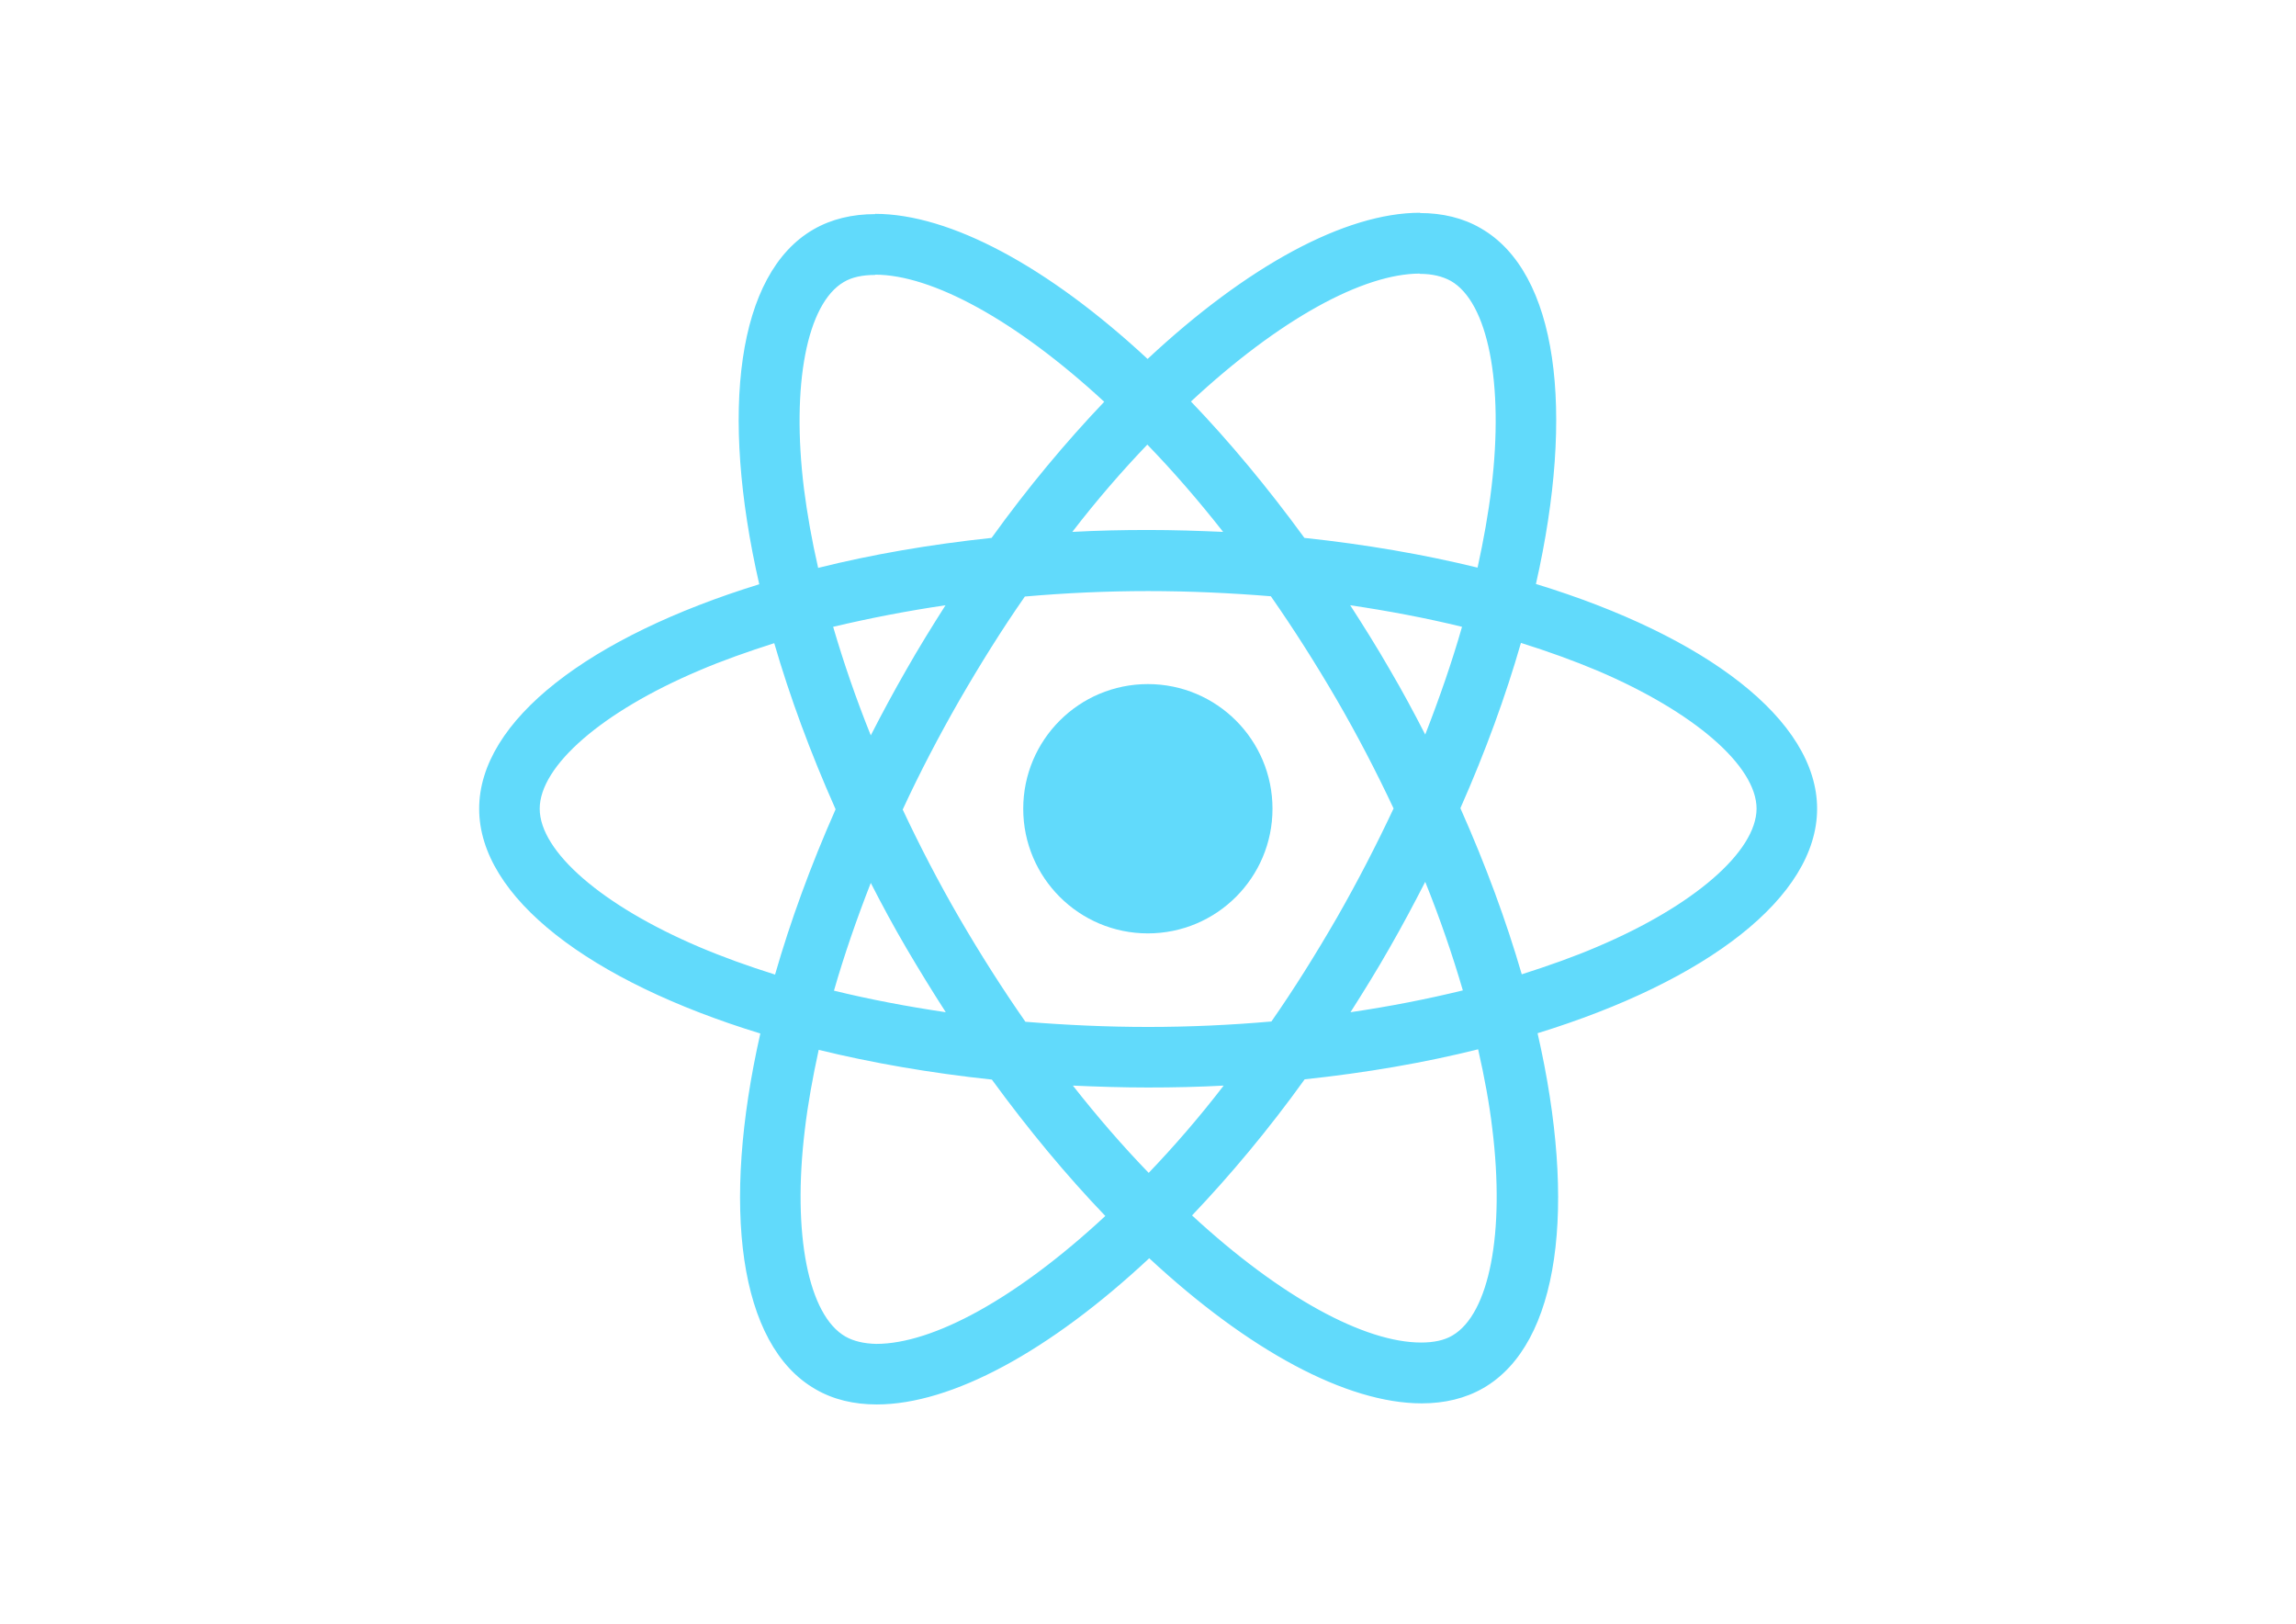
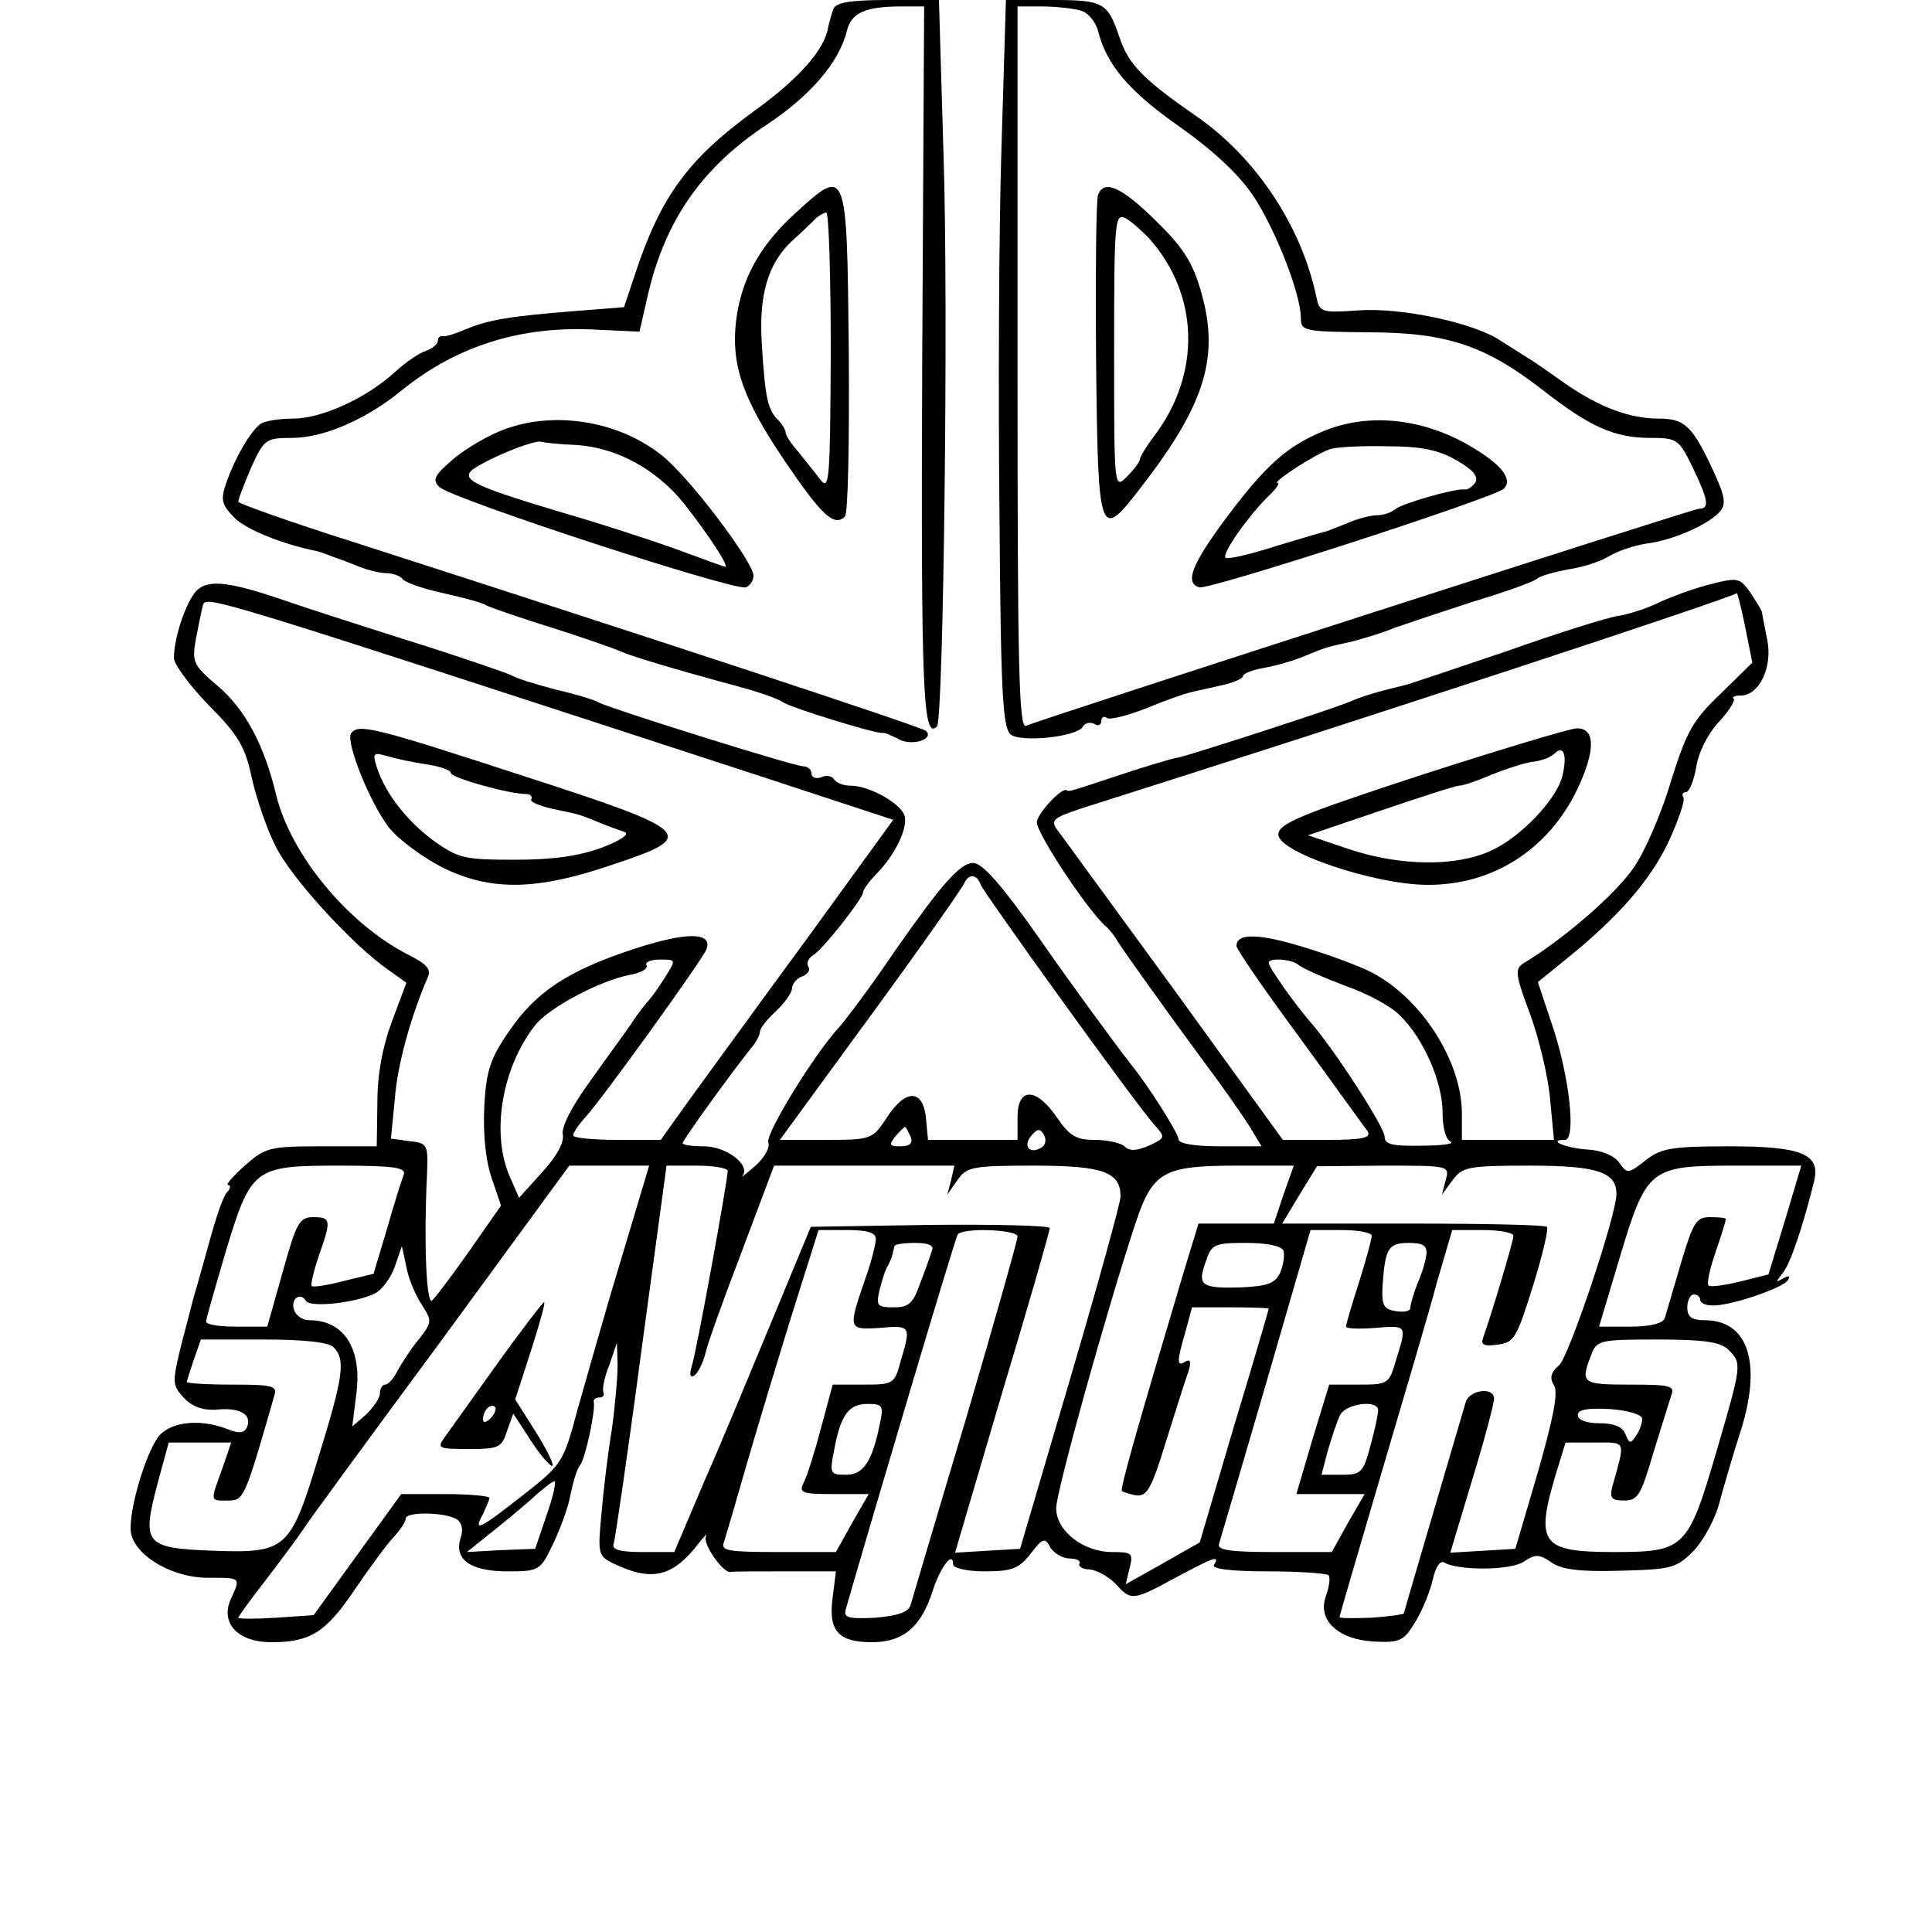
- <svg xmlns="http://www.w3.org/2000/svg" viewBox="0 0 841.9 595.3">
-   <g fill="#61DAFB">
-     <path d="M666.3 296.5c0-32.5-40.7-63.3-103.1-82.4 14.4-63.6 8-114.2-20.2-130.4-6.5-3.8-14.1-5.6-22.4-5.6v22.3c4.6 0 8.3.9 11.4 2.6 13.6 7.8 19.5 37.5 14.9 75.7-1.1 9.4-2.9 19.3-5.1 29.4-19.6-4.8-41-8.5-63.5-10.9-13.5-18.5-27.5-35.3-41.6-50 32.6-30.3 63.2-46.9 84-46.9V78c-27.5 0-63.5 19.6-99.9 53.6-36.4-33.8-72.4-53.2-99.9-53.2v22.3c20.7 0 51.4 16.5 84 46.6-14 14.7-28 31.4-41.3 49.9-22.6 2.4-44 6.1-63.6 11-2.3-10-4-19.7-5.2-29-4.7-38.2 1.1-67.9 14.6-75.8 3-1.8 6.9-2.6 11.5-2.6V78.5c-8.4 0-16 1.8-22.6 5.6-28.1 16.2-34.4 66.7-19.9 130.1-62.2 19.2-102.7 49.9-102.7 82.3 0 32.5 40.7 63.3 103.1 82.4-14.4 63.6-8 114.2 20.2 130.4 6.5 3.8 14.1 5.6 22.5 5.6 27.5 0 63.5-19.6 99.9-53.6 36.4 33.8 72.4 53.2 99.9 53.2 8.4 0 16-1.8 22.6-5.6 28.1-16.2 34.4-66.7 19.9-130.1 62-19.1 102.5-49.9 102.5-82.3zm-130.2-66.7c-3.7 12.9-8.3 26.2-13.5 39.5-4.1-8-8.4-16-13.1-24-4.6-8-9.5-15.8-14.4-23.4 14.2 2.1 27.9 4.7 41 7.9zm-45.8 106.5c-7.8 13.5-15.8 26.3-24.1 38.2-14.9 1.3-30 2-45.2 2-15.1 0-30.2-.7-45-1.9-8.3-11.9-16.4-24.6-24.2-38-7.6-13.1-14.5-26.4-20.8-39.8 6.2-13.4 13.2-26.8 20.7-39.9 7.8-13.5 15.8-26.3 24.1-38.2 14.9-1.3 30-2 45.2-2 15.1 0 30.2.7 45 1.9 8.3 11.9 16.4 24.6 24.2 38 7.6 13.1 14.5 26.4 20.8 39.8-6.3 13.4-13.2 26.8-20.7 39.9zm32.3-13c5.4 13.4 10 26.8 13.8 39.8-13.1 3.2-26.9 5.9-41.2 8 4.9-7.7 9.8-15.6 14.4-23.7 4.6-8 8.9-16.1 13-24.1zM421.2 430c-9.3-9.6-18.6-20.3-27.8-32 9 .4 18.2.7 27.5.7 9.4 0 18.7-.2 27.8-.7-9 11.7-18.3 22.4-27.5 32zm-74.4-58.9c-14.2-2.1-27.9-4.7-41-7.9 3.7-12.9 8.3-26.2 13.5-39.5 4.1 8 8.4 16 13.1 24 4.7 8 9.5 15.8 14.4 23.4zM420.7 163c9.3 9.6 18.6 20.3 27.8 32-9-.4-18.2-.7-27.5-.7-9.4 0-18.7.2-27.8.7 9-11.7 18.3-22.4 27.5-32zm-74 58.9c-4.9 7.7-9.8 15.6-14.4 23.7-4.6 8-8.9 16-13 24-5.4-13.4-10-26.8-13.8-39.8 13.1-3.1 26.9-5.8 41.2-7.9zm-90.5 125.2c-35.4-15.1-58.3-34.9-58.3-50.6 0-15.7 22.9-35.6 58.3-50.6 8.6-3.7 18-7 27.7-10.1 5.7 19.6 13.2 40 22.5 60.9-9.2 20.8-16.6 41.1-22.2 60.6-9.9-3.1-19.3-6.5-28-10.2zM310 490c-13.6-7.8-19.5-37.5-14.9-75.7 1.1-9.4 2.9-19.3 5.1-29.4 19.6 4.8 41 8.5 63.5 10.9 13.5 18.5 27.5 35.3 41.6 50-32.6 30.3-63.2 46.9-84 46.9-4.5-.1-8.3-1-11.3-2.7zm237.2-76.2c4.7 38.2-1.1 67.9-14.6 75.8-3 1.8-6.9 2.6-11.5 2.6-20.7 0-51.4-16.5-84-46.6 14-14.7 28-31.4 41.3-49.9 22.6-2.4 44-6.1 63.6-11 2.3 10.1 4.1 19.8 5.2 29.1zm38.5-66.7c-8.6 3.7-18 7-27.7 10.1-5.7-19.6-13.2-40-22.5-60.9 9.2-20.8 16.6-41.1 22.2-60.6 9.9 3.1 19.3 6.5 28.1 10.2 35.4 15.1 58.3 34.9 58.3 50.6-.1 15.7-23 35.6-58.4 50.6zM320.8 78.4z" />
-     <circle cx="420.9" cy="296.5" r="45.7" />
-     <path d="M520.5 78.1z" />
+ <svg xmlns="http://www.w3.org/2000/svg" version="1.0" width="300pt" height="300pt" viewBox="0 0 300 300" preserveAspectRatio="xMidYMid meet">
+   <g transform="translate(0,300) scale(0.1,-0.1)" fill="#000000" stroke="none">
+     <path d="M1294 2986 c-3 -8 -6 -20 -8 -28 -5 -34 -44 -79 -113 -129 -105 -76 -147 -134 -187 -255 l-17 -51 -77 -6 c-98 -8 -132 -13 -168 -28 -16 -7 -32 -12 -36 -11 -5 1 -8 -2 -8 -7 0 -5 -8 -12 -19 -16 -10 -3 -32 -18 -48 -33 -44 -40 -113 -72 -158 -72 -22 0 -45 -4 -50 -8 -16 -11 -40 -53 -53 -90 -10 -28 -8 -35 11 -55 18 -19 75 -42 130 -53 4 -1 9 -3 12 -4 3 -1 8 -3 13 -5 4 -1 20 -7 35 -13 16 -7 37 -12 47 -12 10 0 21 -4 25 -9 3 -5 31 -15 63 -22 31 -7 62 -15 67 -19 6 -3 51 -19 100 -34 50 -16 99 -33 110 -38 19 -8 71 -24 185 -55 30 -8 60 -19 65 -23 10 -8 146 -50 155 -48 3 1 14 -4 26 -10 20 -11 55 0 42 13 -6 6 -407 138 -885 292 -101 32 -183 61 -183 64 0 4 9 27 20 53 20 44 23 46 63 46 50 0 116 29 171 74 85 69 186 101 304 94 l65 -3 13 57 c27 116 84 198 184 264 68 45 113 97 125 146 7 28 28 38 85 38 l35 0 -3 -552 c-2 -513 1 -588 23 -566 10 10 18 657 10 891 l-7 237 -79 0 c-60 0 -81 -4 -85 -14z" />
+     <path d="M1555 2768 c-4 -128 -5 -383 -3 -566 2 -282 5 -334 18 -343 18 -12 101 -3 111 12 4 7 12 8 18 5 6 -4 11 -2 11 4 0 6 4 9 9 5 5 -3 33 4 63 16 29 12 58 22 63 23 6 2 27 6 48 11 20 4 37 11 37 15 0 4 15 10 33 13 17 3 46 11 62 18 35 14 30 13 75 23 19 5 49 14 65 21 17 6 71 24 120 40 50 15 95 31 101 36 6 5 28 11 50 15 21 3 49 12 62 20 13 8 39 17 59 20 41 5 97 30 114 50 10 12 7 25 -12 66 -31 66 -43 78 -83 78 -46 0 -93 18 -145 54 -24 17 -51 36 -60 41 -9 6 -27 17 -41 26 -41 28 -156 52 -221 47 -57 -4 -60 -3 -65 21 -23 110 -94 217 -187 281 -82 57 -105 80 -119 123 -18 53 -25 57 -103 57 l-73 0 -7 -232z m122 216 c12 -3 24 -17 28 -32 13 -52 48 -94 127 -149 52 -37 91 -73 114 -107 35 -53 74 -153 74 -190 0 -20 5 -21 103 -22 123 0 183 -20 273 -90 73 -57 111 -74 167 -74 41 0 44 -2 65 -45 25 -52 27 -65 10 -65 -9 0 -995 -318 -1045 -337 -11 -4 -13 97 -13 556 l0 561 38 0 c20 0 47 -3 59 -6z" />
+     <path d="M1705 2697 c-3 -7 -4 -123 -3 -257 3 -278 5 -281 71 -195 99 128 121 202 92 302 -13 46 -28 69 -71 111 -53 52 -80 64 -89 39z m81 -69 c76 -87 79 -208 7 -304 -13 -17 -23 -34 -23 -37 0 -4 -9 -16 -20 -27 -20 -20 -20 -20 -20 195 0 202 1 215 18 206 9 -5 26 -20 38 -33z" />
+     <path d="M2056 2331 c-58 -24 -91 -53 -157 -142 -49 -67 -59 -94 -37 -101 14 -5 458 139 473 153 16 16 -7 42 -64 73 -70 37 -148 44 -215 17z m206 -46 c25 -14 34 -25 29 -34 -5 -7 -12 -12 -17 -11 -14 2 -98 -22 -108 -31 -6 -5 -18 -9 -27 -9 -10 0 -30 -5 -46 -12 -15 -6 -30 -12 -33 -13 -3 0 -38 -11 -79 -23 -40 -13 -75 -21 -78 -18 -6 6 34 63 65 94 13 12 20 22 16 22 -11 0 63 48 83 53 10 3 50 5 88 4 52 0 80 -6 107 -22z" />
+     <path d="M1235 2669 c-56 -51 -84 -103 -92 -167 -8 -68 10 -121 75 -217 57 -84 77 -104 94 -87 5 5 7 120 6 258 -3 286 -3 286 -83 213z m55 -216 c-1 -197 -2 -216 -16 -198 -8 11 -24 30 -34 43 -11 12 -20 26 -20 30 0 4 -5 13 -12 20 -16 16 -20 35 -25 117 -5 76 9 125 46 160 12 11 27 25 34 32 6 7 15 12 20 13 4 0 7 -98 7 -217z" />
+     <path d="M785 2334 c-23 -8 -58 -28 -79 -45 -32 -27 -35 -34 -24 -45 17 -18 458 -162 476 -156 6 2 12 10 12 18 0 22 -105 160 -145 189 -66 51 -162 67 -240 39z m110 -25 c63 -4 125 -38 168 -92 36 -46 70 -97 63 -97 -2 0 -32 11 -67 24 -35 13 -120 41 -189 61 -150 45 -162 53 -123 74 34 19 86 38 93 35 3 -1 28 -4 55 -5z" />
+     <path d="M309 2086 c-17 -11 -39 -74 -39 -108 0 -9 24 -42 54 -73 46 -46 57 -65 67 -113 7 -31 23 -79 37 -106 23 -48 120 -154 175 -192 l28 -20 -22 -59 c-15 -40 -23 -83 -23 -127 l-1 -68 -86 0 c-81 0 -87 -2 -119 -30 -18 -16 -30 -30 -26 -30 5 0 4 -6 -2 -12 -6 -7 -17 -40 -26 -73 -9 -33 -19 -67 -21 -75 -3 -8 -12 -45 -22 -82 -16 -65 -16 -68 2 -88 13 -14 29 -20 50 -19 37 4 56 -7 49 -26 -4 -10 -12 -12 -31 -4 -44 17 -90 11 -108 -13 -22 -32 -48 -125 -41 -151 9 -35 65 -67 119 -67 52 0 51 1 35 -34 -16 -37 12 -66 63 -66 61 0 85 15 130 82 24 35 51 72 61 82 10 11 18 23 18 28 0 11 61 10 79 -1 8 -5 11 -16 6 -30 -10 -33 16 -51 73 -51 49 0 51 1 71 43 11 23 24 58 27 77 4 19 10 40 15 45 8 11 24 85 21 98 -1 4 3 7 9 7 5 0 8 3 6 8 -2 4 1 23 9 42 l12 35 1 -35 c0 -19 -4 -64 -9 -100 -6 -36 -13 -94 -16 -130 -6 -62 -5 -66 17 -77 61 -30 94 -22 135 32 9 11 13 15 10 9 -5 -11 26 -56 38 -55 3 1 42 1 85 1 l79 0 -5 -40 c-7 -52 8 -70 61 -70 49 0 77 24 95 82 12 36 31 60 31 39 0 -6 21 -11 49 -11 42 0 53 4 71 27 19 25 23 26 31 10 6 -9 19 -17 30 -17 11 0 18 -4 15 -8 -2 -4 5 -9 16 -9 11 -1 29 -11 40 -22 24 -27 27 -27 93 9 60 32 70 36 60 20 -4 -6 26 -10 83 -10 49 0 91 -3 95 -6 3 -3 1 -18 -4 -32 -14 -37 18 -68 75 -71 40 -2 46 1 64 31 11 18 23 48 27 66 4 18 11 29 17 26 21 -13 103 -13 124 1 18 12 24 12 43 -1 15 -11 44 -15 107 -13 79 2 87 4 113 30 15 15 34 49 41 76 7 26 21 74 31 105 36 109 15 178 -54 178 -20 0 -27 5 -27 20 0 11 5 20 10 20 6 0 10 -4 10 -8 0 -5 8 -9 18 -9 26 -2 111 27 118 39 5 7 2 8 -7 3 -12 -7 -12 -6 -1 8 12 14 32 74 49 143 10 42 -19 54 -131 54 -91 0 -107 -3 -131 -22 -27 -21 -28 -21 -41 -3 -8 11 -28 19 -49 20 -33 2 -64 15 -35 15 18 0 7 101 -21 182 l-21 63 43 35 c81 65 131 122 160 183 15 33 26 64 23 69 -3 4 -1 8 4 8 5 0 12 17 16 39 3 22 18 52 35 70 15 16 26 33 23 36 -3 3 2 5 11 5 29 0 50 45 41 87 -4 21 -8 40 -8 43 -1 3 -9 16 -18 30 -17 23 -19 24 -65 12 -27 -7 -61 -20 -78 -28 -16 -8 -43 -17 -60 -20 -17 -2 -96 -27 -175 -55 -80 -27 -153 -52 -163 -54 -34 -8 -62 -16 -82 -25 -29 -12 -236 -79 -264 -86 -13 -2 -51 -14 -85 -25 -85 -28 -86 -29 -90 -26 -8 4 -46 -37 -46 -50 0 -18 83 -143 109 -163 3 -3 11 -12 16 -21 12 -19 75 -107 139 -194 25 -33 54 -75 65 -92 l20 -33 -64 0 c-40 0 -65 4 -65 11 0 9 -45 80 -72 114 -24 30 -99 133 -140 192 -61 87 -92 123 -107 123 -20 0 -49 -33 -121 -136 -37 -55 -77 -108 -87 -119 -38 -41 -115 -166 -110 -179 3 -8 -6 -24 -21 -37 -15 -13 -24 -20 -19 -15 13 17 -25 46 -60 46 -18 0 -33 2 -33 5 0 5 85 122 110 152 5 7 10 16 10 21 0 5 11 19 25 32 14 13 25 29 25 36 0 6 7 15 16 18 8 3 13 10 9 15 -3 6 0 13 8 18 15 9 77 88 77 97 0 4 9 17 21 29 31 32 50 74 43 92 -8 19 -55 45 -83 45 -11 0 -22 4 -26 10 -3 5 -12 7 -20 3 -8 -3 -15 0 -15 6 0 6 -6 11 -12 11 -15 0 -295 88 -318 99 -8 5 -40 14 -70 21 -30 8 -59 17 -65 21 -5 3 -77 28 -160 54 -82 26 -172 55 -200 65 -74 25 -108 30 -126 16z m877 -293 l201 -66 -135 -186 c-75 -102 -156 -214 -181 -248 l-45 -63 -68 0 c-37 0 -68 3 -68 7 0 4 8 16 18 27 29 32 183 246 189 262 10 27 -31 27 -111 1 -104 -34 -154 -67 -196 -129 -29 -42 -35 -61 -38 -116 -2 -43 2 -83 11 -110 l15 -44 -51 -73 c-29 -41 -54 -74 -57 -75 -8 0 -12 92 -7 195 2 48 1 50 -27 53 l-29 4 6 61 c4 53 24 126 51 189 6 13 -1 21 -31 36 -93 48 -181 154 -204 247 -19 79 -48 133 -91 170 -38 32 -40 37 -34 72 4 21 9 45 11 53 5 16 4 16 871 -267z m1524 233 l11 -55 -49 -48 c-44 -42 -53 -59 -77 -135 -14 -48 -40 -109 -58 -135 -27 -40 -106 -109 -170 -148 -15 -9 -15 -16 9 -80 14 -38 28 -97 31 -132 l6 -63 -72 0 -71 0 0 43 c-1 80 -63 177 -140 217 -19 10 -68 28 -108 40 -69 21 -102 21 -102 1 0 -5 44 -69 98 -142 54 -74 101 -140 106 -146 5 -10 -9 -13 -62 -13 l-70 0 -168 232 c-93 127 -175 240 -182 249 -11 15 -7 19 35 33 442 140 1010 327 1020 335 1 0 7 -23 13 -53z m-1187 -400 c7 -16 241 -341 269 -372 18 -20 18 -21 -8 -33 -19 -8 -30 -9 -38 -1 -5 5 -26 10 -46 10 -29 0 -39 6 -59 35 -32 47 -61 47 -61 0 l0 -35 -69 0 -70 0 -3 32 c-4 47 -31 48 -60 4 -23 -35 -24 -36 -95 -36 l-72 0 141 193 c77 105 142 198 145 205 7 16 20 15 26 -2z m-490 -143 c-10 -16 -22 -33 -28 -39 -5 -6 -17 -21 -25 -34 -8 -12 -37 -51 -63 -88 -30 -41 -46 -73 -43 -84 2 -12 -9 -33 -32 -58 l-36 -40 -14 32 c-30 67 -13 170 39 236 21 27 100 69 146 78 18 3 30 10 27 15 -3 5 6 9 21 9 25 0 25 0 8 -27z m983 19 c5 -5 37 -19 71 -32 35 -12 74 -33 87 -47 37 -36 66 -104 66 -150 0 -24 5 -43 13 -46 6 -3 -14 -6 -45 -6 -46 -1 -58 2 -58 14 0 15 -81 140 -117 180 -23 27 -63 83 -63 90 0 8 35 6 46 -3z m-602 -267 c4 -10 -1 -15 -16 -15 -17 0 -18 2 -8 15 7 8 14 15 15 15 2 0 5 -7 9 -15z m203 -17 c-18 -11 -29 2 -16 18 10 12 14 12 20 2 4 -7 3 -16 -4 -20z m-990 -42 c-3 -7 -15 -45 -26 -84 l-21 -70 -46 -11 c-26 -7 -48 -10 -50 -8 -2 2 3 23 11 47 20 56 19 60 -9 60 -21 0 -26 -9 -47 -85 l-24 -85 -47 0 c-27 0 -48 3 -48 8 0 4 14 52 30 107 40 132 44 135 177 135 85 0 104 -3 100 -14z m337 -133 c-25 -82 -54 -186 -67 -231 -22 -82 -23 -85 -84 -133 -69 -54 -79 -59 -63 -30 5 11 10 22 10 25 0 3 -31 6 -68 6 l-69 0 -68 -94 -68 -94 -58 -4 c-33 -2 -59 -2 -59 0 0 2 19 28 43 59 23 30 49 65 57 77 8 13 105 145 215 294 l199 272 62 0 62 0 -44 -147z m166 139 c0 -15 -49 -284 -56 -304 -4 -13 -2 -18 4 -14 5 3 13 18 17 33 3 15 29 87 57 160 l50 133 140 0 140 0 -5 -22 -6 -23 16 23 c14 20 23 22 119 22 107 0 134 -10 134 -48 0 -9 -35 -136 -78 -282 l-78 -265 -51 -3 -50 -3 73 248 c41 136 74 251 74 256 0 4 -84 6 -186 5 l-185 -3 -58 -140 c-32 -77 -79 -191 -106 -252 l-48 -113 -50 0 c-35 0 -48 4 -44 13 2 6 22 141 43 300 l39 287 47 0 c27 0 48 -4 48 -8z m863 -37 l-15 -45 -58 0 -59 0 -25 -82 c-70 -235 -97 -330 -94 -333 2 -2 12 -5 22 -7 17 -2 24 10 46 82 15 47 30 96 35 109 5 16 4 21 -4 17 -14 -9 -14 -1 0 47 l10 37 59 0 c33 0 60 -1 60 -2 0 -2 -24 -84 -54 -183 l-53 -180 -58 -33 -57 -32 6 25 c6 23 4 25 -27 25 -45 0 -87 33 -87 68 0 26 79 309 123 442 27 81 43 90 159 90 l87 0 -16 -45z m252 23 l-6 -23 17 23 c15 20 24 22 120 22 104 0 134 -10 134 -44 0 -33 -74 -253 -89 -266 -13 -11 -15 -20 -8 -31 7 -11 -1 -51 -25 -135 l-35 -119 -50 -3 -51 -3 34 113 c19 62 34 119 34 126 0 19 -38 14 -44 -5 -43 -147 -96 -326 -96 -328 0 -2 -23 -5 -50 -7 -28 -1 -50 -1 -50 1 0 2 29 101 64 220 35 119 75 253 87 299 l24 82 47 0 c27 0 48 -4 48 -9 0 -9 -36 -128 -47 -158 -4 -11 1 -14 22 -11 26 3 30 10 55 90 15 48 25 90 22 93 -3 3 -97 5 -208 5 l-203 0 27 45 27 44 103 1 c102 0 103 0 97 -22z m527 -62 l-26 -85 -44 -11 c-25 -6 -47 -9 -49 -6 -3 3 2 26 11 52 9 26 16 49 16 51 0 2 -11 3 -25 3 -21 0 -26 -8 -45 -72 -12 -40 -23 -79 -25 -85 -3 -8 -23 -13 -53 -13 l-49 0 32 107 c42 140 47 143 180 143 l102 0 -25 -84z m-1412 -30 c0 -7 -6 -31 -13 -52 -31 -89 -31 -89 18 -86 49 4 50 4 34 -50 -10 -37 -11 -38 -58 -38 l-48 0 -18 -67 c-10 -38 -22 -76 -27 -85 -8 -16 -3 -18 46 -18 l55 0 -26 -45 -25 -45 -90 0 c-77 0 -89 2 -84 15 3 9 19 64 36 123 17 59 49 164 71 235 l40 127 44 0 c32 0 45 -4 45 -14z m220 4 c0 -6 -36 -133 -80 -283 -45 -150 -83 -279 -86 -289 -3 -11 -19 -17 -55 -20 -41 -2 -49 0 -46 12 41 143 170 577 174 583 7 11 93 8 93 -3z m550 1 c0 -5 -9 -38 -20 -73 -11 -34 -20 -65 -20 -68 0 -3 20 -4 45 -2 50 4 50 5 33 -49 -11 -38 -12 -39 -58 -39 l-46 0 -26 -85 -25 -85 53 0 53 0 -26 -45 -25 -45 -90 0 c-68 0 -89 3 -85 13 2 6 35 119 73 249 l69 238 48 0 c26 0 47 -4 47 -9z m-683 -23 c-2 -7 -10 -30 -18 -50 -11 -32 -18 -38 -41 -38 -26 0 -28 2 -22 28 4 15 9 32 13 37 3 6 6 13 7 18 1 4 2 9 3 12 0 3 15 5 32 5 21 0 30 -4 26 -12z m546 0 c2 -7 0 -22 -5 -34 -8 -17 -20 -21 -60 -23 -63 -2 -69 3 -56 39 9 28 13 30 63 30 34 0 55 -5 58 -12z m222 -5 c-1 -10 -7 -31 -14 -46 -6 -16 -11 -32 -11 -38 0 -5 -10 -7 -22 -5 -20 3 -23 9 -21 42 4 56 9 64 41 64 21 0 28 -4 27 -17z m-1560 -79 c16 -25 16 -27 -4 -53 -12 -14 -26 -36 -33 -48 -6 -13 -15 -23 -20 -23 -4 0 -8 -6 -8 -13 0 -8 -10 -22 -21 -33 l-22 -19 6 48 c10 72 -18 117 -73 117 -10 0 -20 7 -23 15 -7 17 9 30 18 15 7 -11 79 -3 108 12 10 5 24 24 30 41 l11 32 7 -32 c3 -18 14 -44 24 -59z m-137 -66 c19 -19 15 -46 -23 -169 -44 -145 -50 -151 -163 -147 -107 4 -112 10 -88 102 l18 66 49 0 48 0 -14 -41 c-19 -52 -19 -49 9 -49 25 0 26 3 72 163 5 15 -3 17 -65 17 -39 0 -71 2 -71 4 0 1 5 17 11 35 l11 31 97 0 c62 0 101 -4 109 -12z m2166 -4 c21 -21 21 -22 -19 -159 -44 -150 -49 -155 -159 -155 -112 0 -122 13 -91 118 l16 52 45 0 c50 0 48 5 28 -67 -5 -19 -2 -23 18 -23 21 0 26 8 45 73 12 39 25 80 28 90 6 15 0 17 -64 17 -74 0 -77 2 -61 44 9 25 12 26 104 26 73 0 98 -4 110 -16z m-1317 -111 c-12 -62 -26 -83 -53 -83 -25 0 -26 2 -19 37 10 56 23 73 52 73 23 0 25 -3 20 -27z m773 17 c0 -5 -5 -30 -12 -55 -11 -42 -15 -45 -44 -45 l-32 0 10 38 c6 20 14 45 19 55 10 18 59 24 59 7z m410 -13 c0 -7 -4 -19 -10 -27 -8 -12 -10 -12 -16 3 -4 11 -17 17 -40 17 -21 0 -34 5 -34 13 0 8 15 11 50 9 29 -2 50 -9 50 -15z m-1701 -149 l-18 -53 -53 -2 -53 -3 35 28 c19 15 48 39 65 54 16 15 33 28 36 28 3 0 -2 -24 -12 -52z" />
+     <path d="M545 1861 c-8 -14 29 -107 59 -146 14 -18 52 -46 83 -62 75 -37 146 -36 263 4 136 45 129 52 -140 139 -230 75 -254 81 -265 65z m118 -48 c20 -3 37 -9 37 -13 0 -8 91 -33 117 -33 7 0 10 -4 8 -8 -3 -4 12 -10 33 -15 43 -9 40 -8 72 -21 14 -6 32 -12 40 -15 8 -3 -6 -13 -35 -24 -35 -13 -75 -19 -135 -19 -78 0 -88 2 -126 29 -42 31 -76 74 -89 115 -7 22 -5 23 16 17 13 -4 41 -10 62 -13z" />
+     <path d="M2205 1796 c-186 -61 -220 -75 -220 -92 0 -27 147 -77 230 -78 103 -1 190 55 235 150 28 60 27 94 -2 93 -13 -1 -122 -34 -243 -73z m221 -1 c-9 -37 -66 -96 -111 -116 -54 -25 -140 -24 -219 2 l-65 22 112 38 c62 21 117 39 123 39 6 0 29 8 50 17 22 9 50 18 63 20 13 1 29 7 35 13 14 14 20 -3 12 -35z" />
+     <path d="M774 885 c-38 -53 -75 -105 -83 -116 -13 -18 -11 -19 37 -19 46 0 51 2 59 27 l10 28 28 -43 c15 -23 30 -40 33 -38 2 3 -10 27 -27 54 l-31 49 24 74 c13 41 23 75 21 77 -1 1 -33 -40 -71 -93z m-12 -87 c-7 -7 -12 -8 -12 -2 0 14 12 26 19 19 2 -3 -1 -11 -7 -17z" />
  </g>
</svg>
